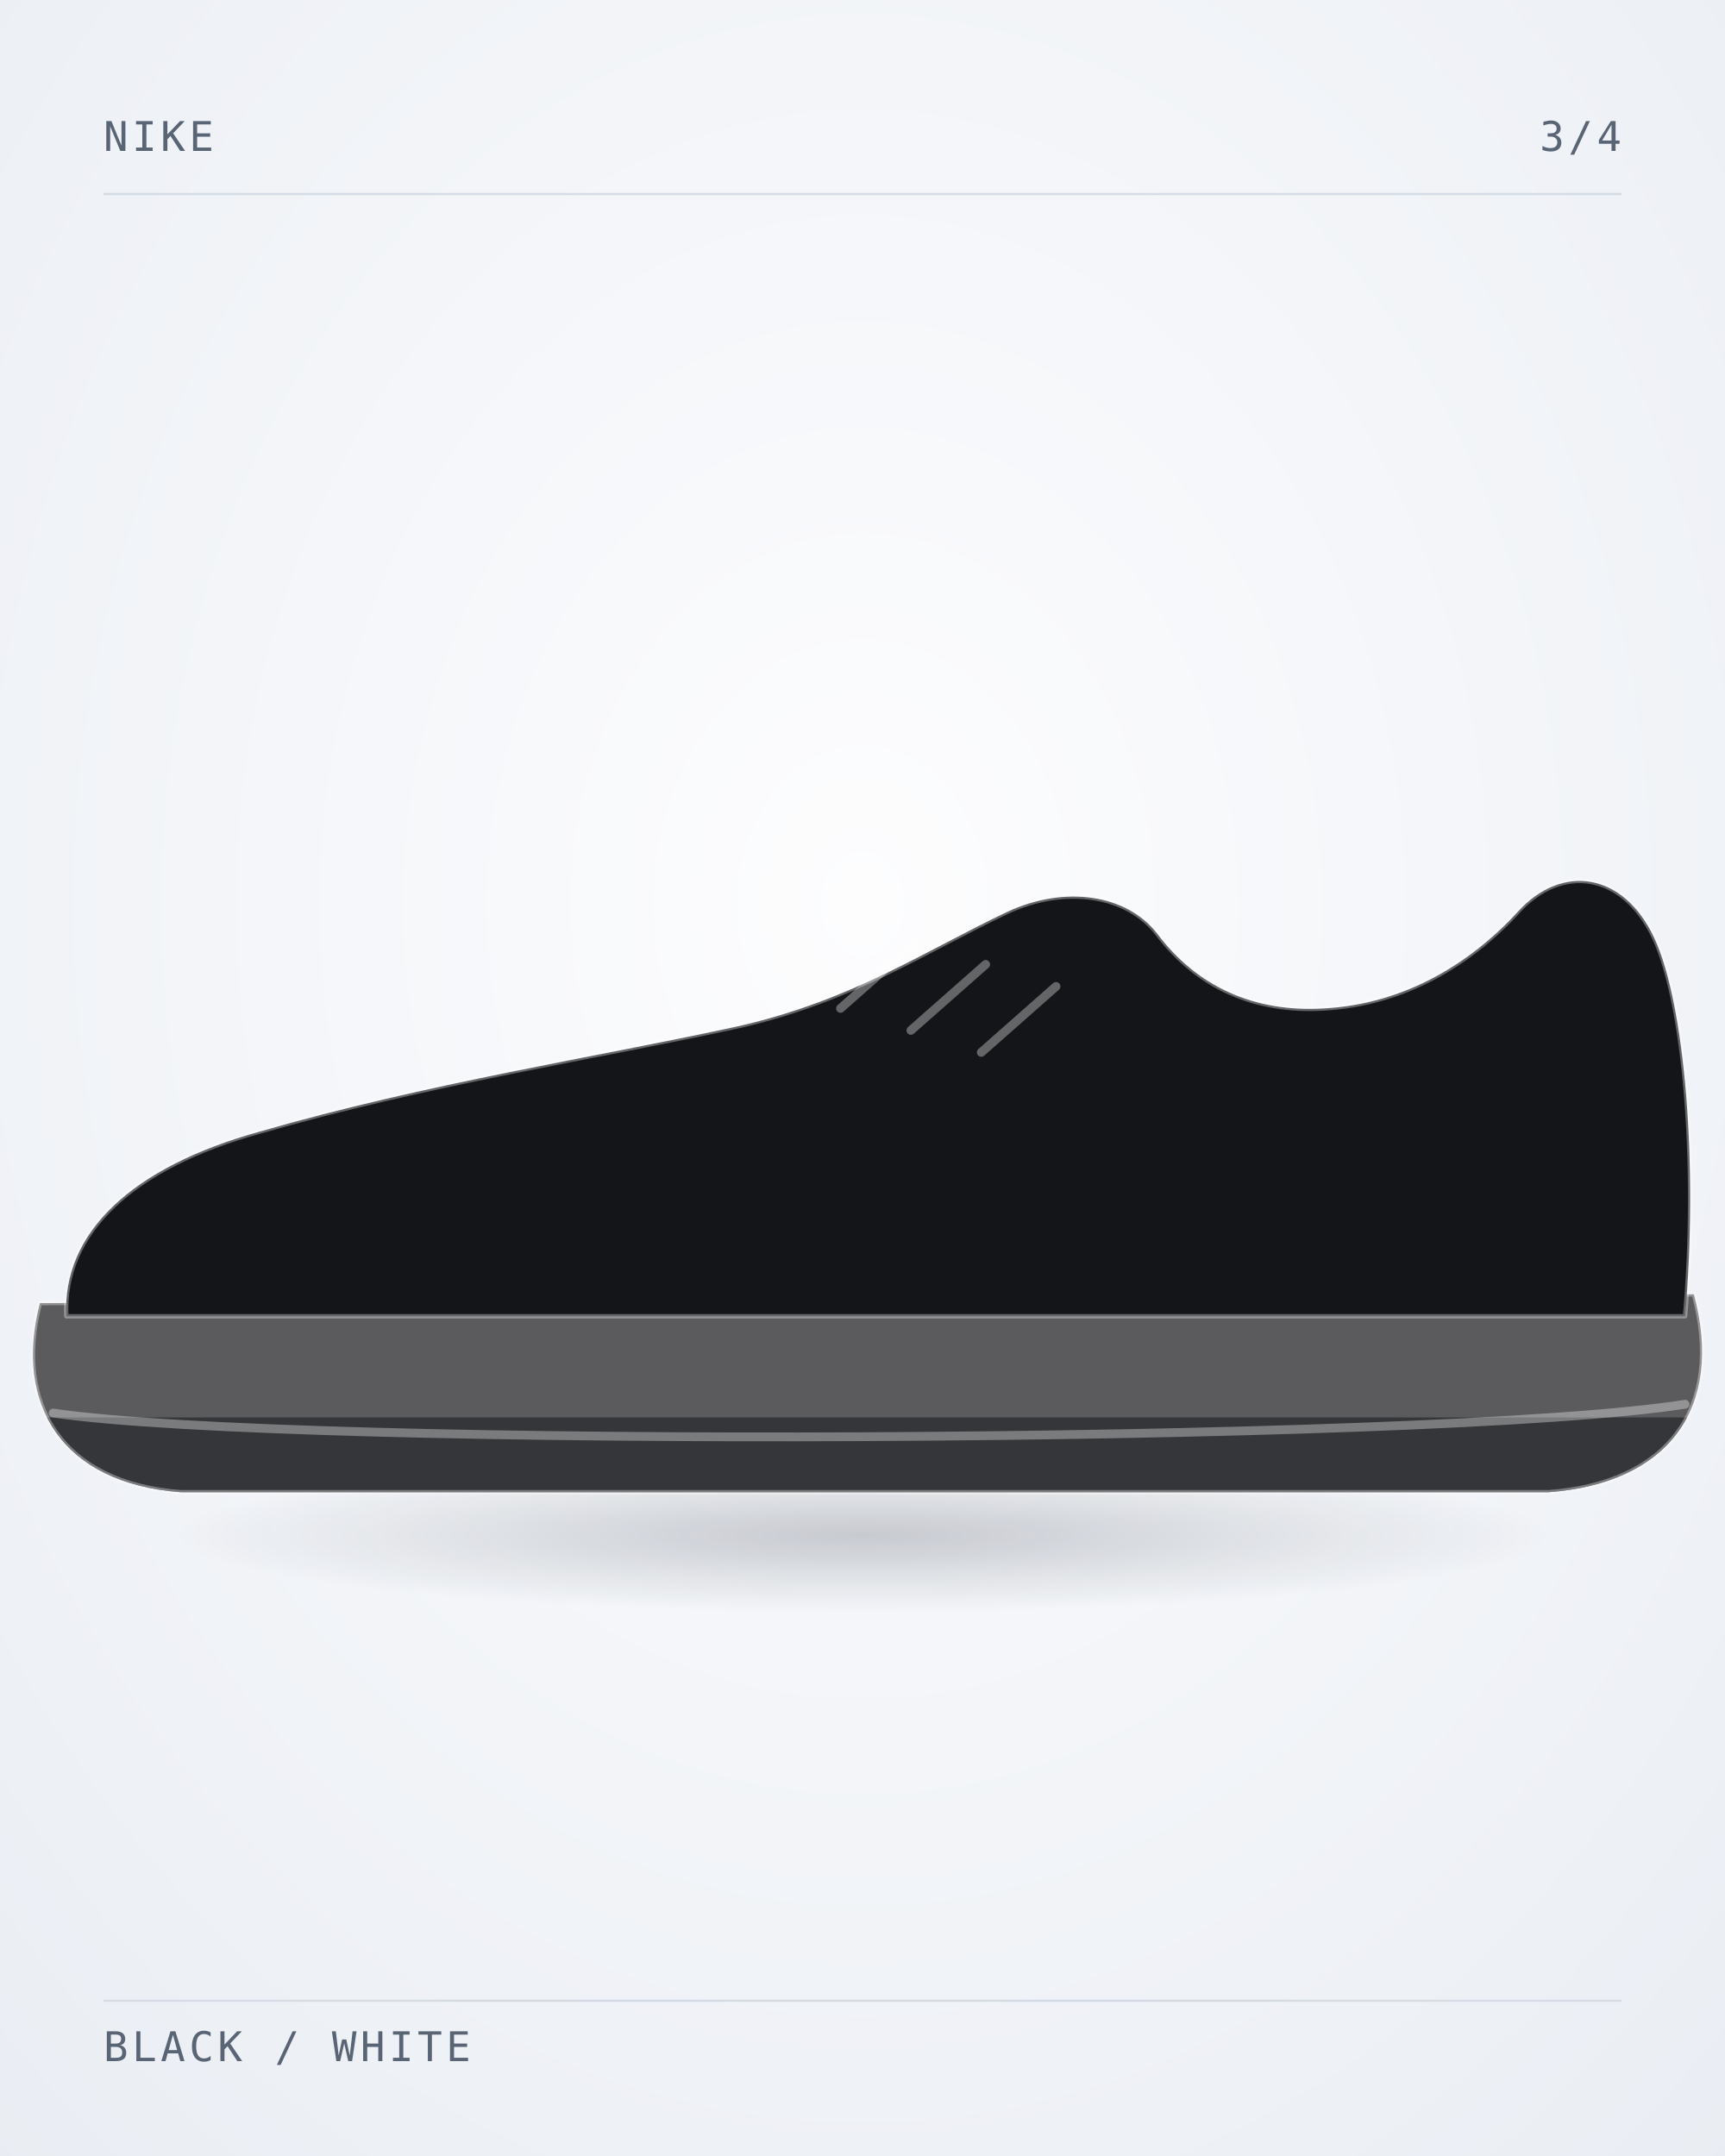
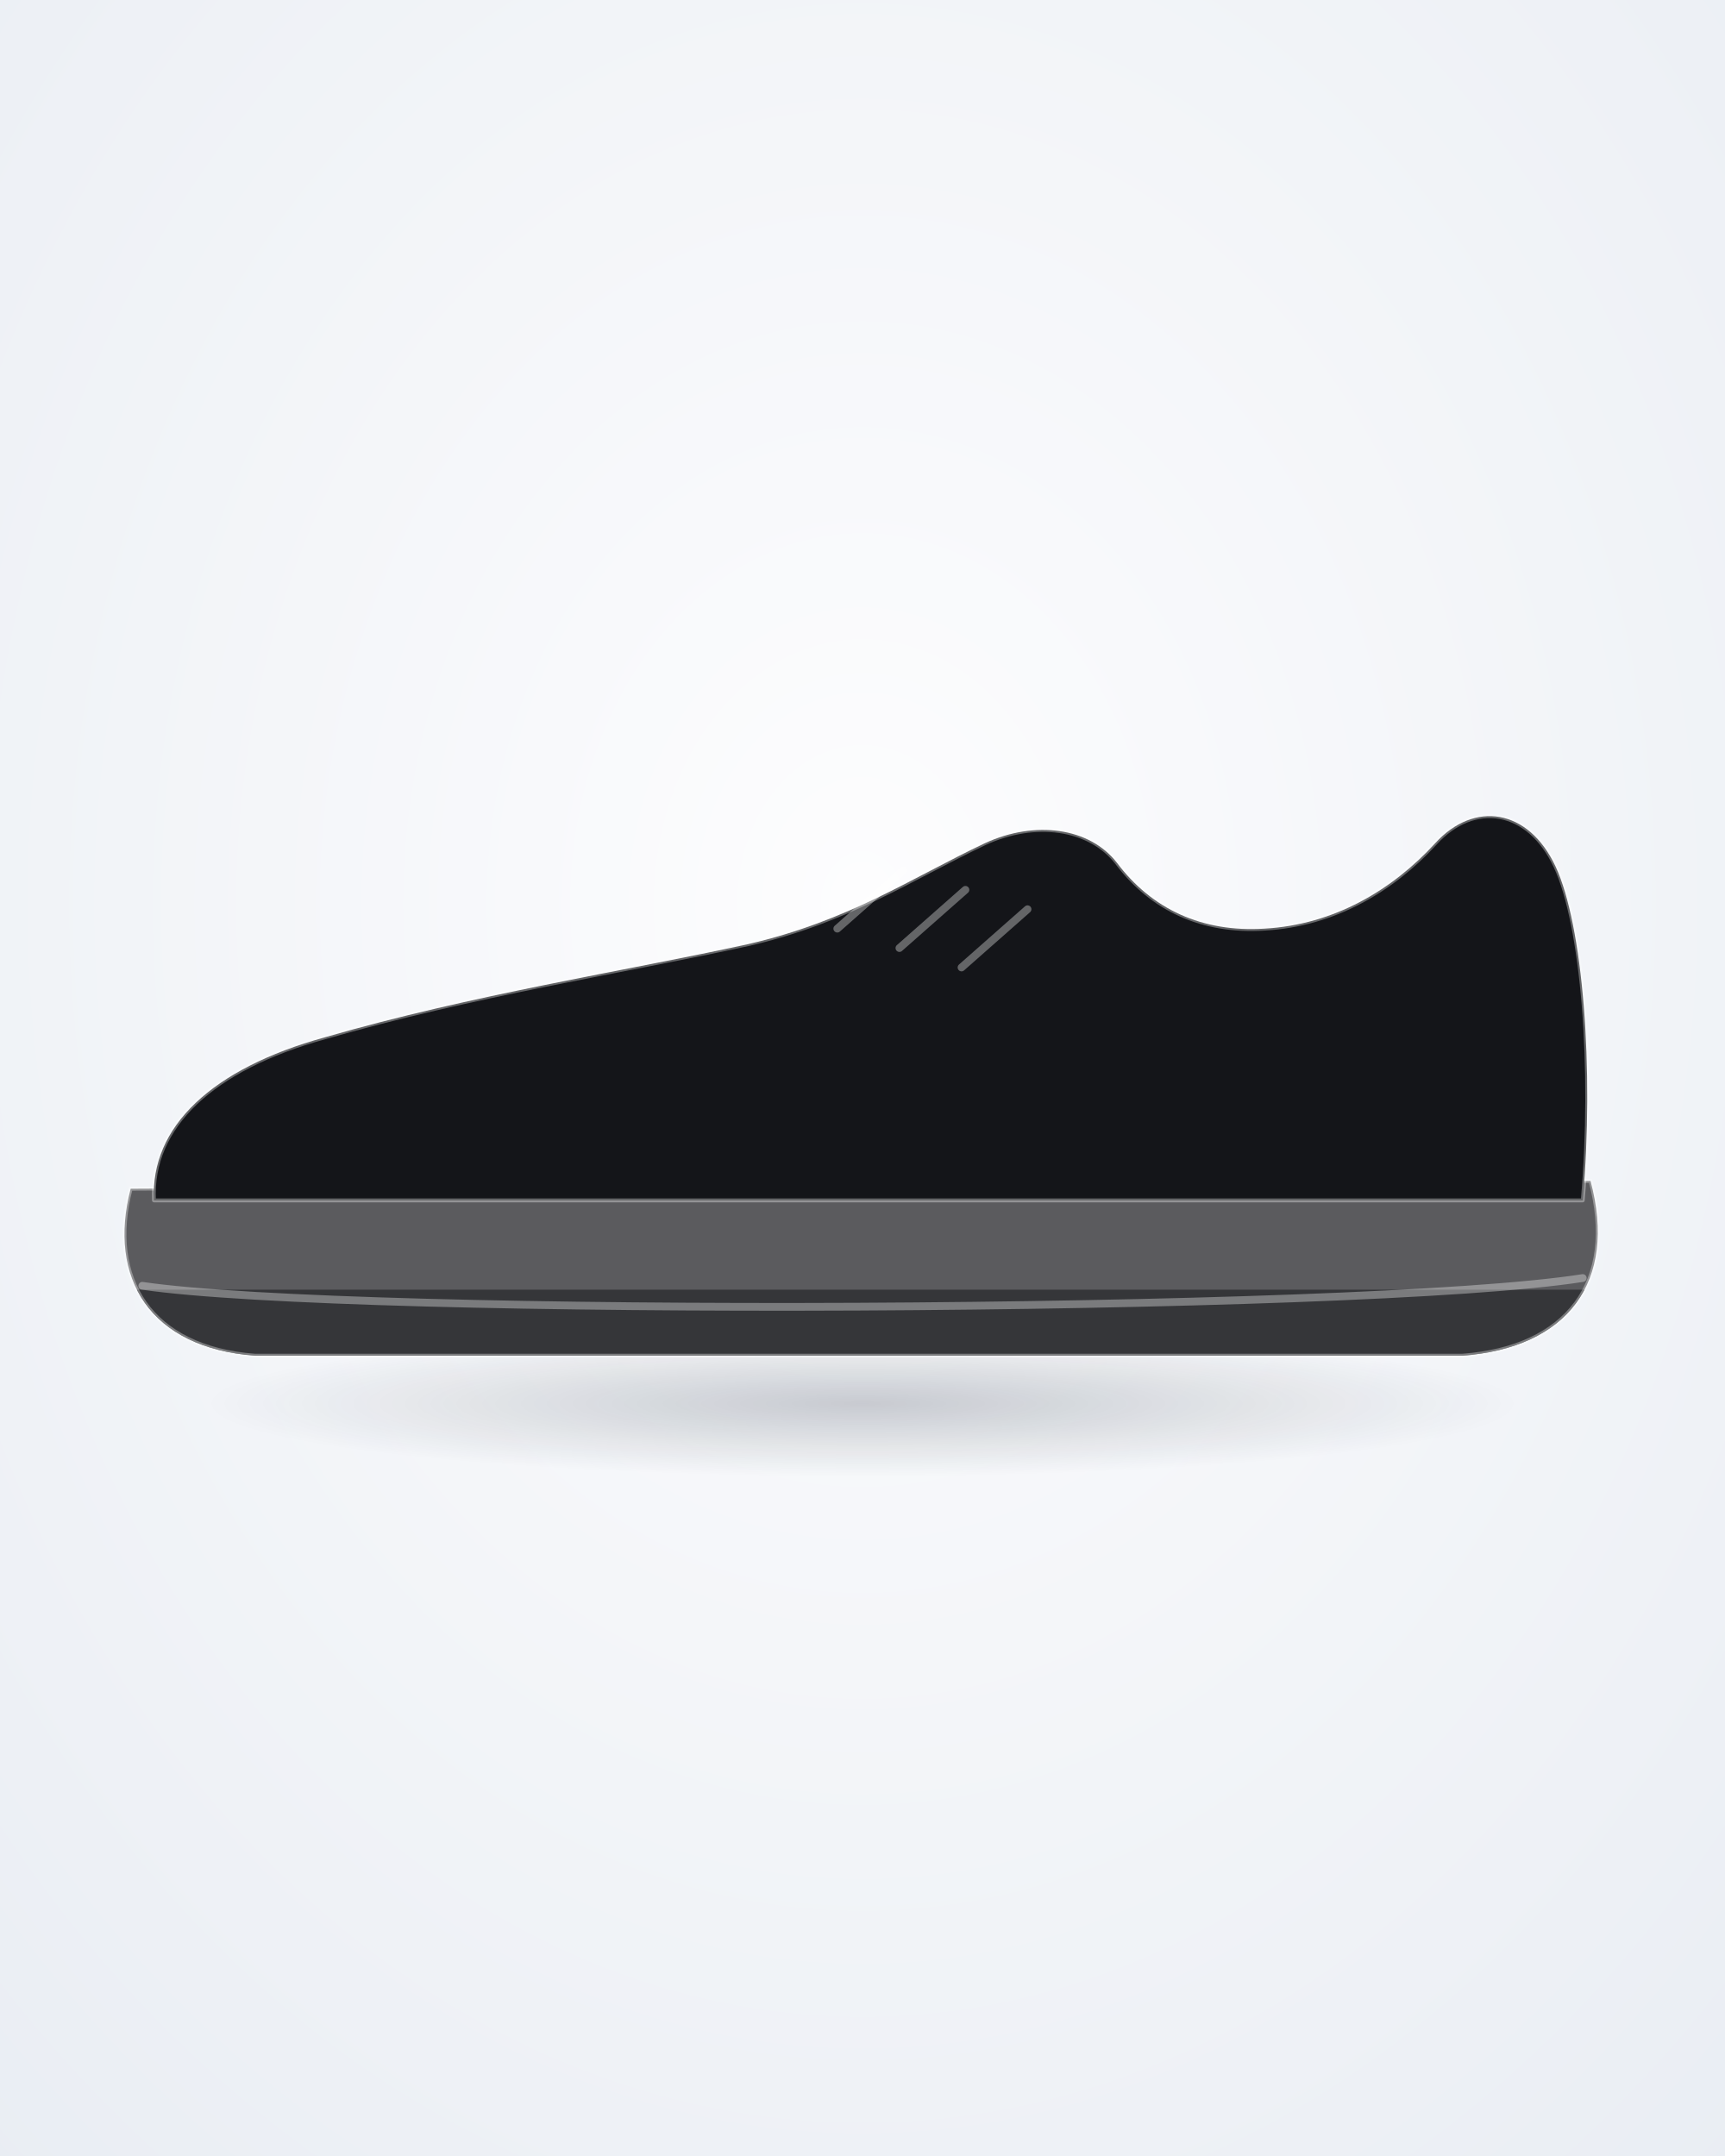
<svg xmlns="http://www.w3.org/2000/svg" viewBox="0 0 800 1000" width="800" height="1000" role="img">
  <defs>
    <radialGradient id="bg" cx="0.5" cy="0.42" r="0.78">
      <stop offset="0" stop-color="#fdfdfe" />
      <stop offset="1" stop-color="#e9edf3" />
    </radialGradient>
    <radialGradient id="contact" cx="0.5" cy="0.5" r="0.5">
      <stop offset="0" stop-color="#0a1526" stop-opacity="0.20" />
      <stop offset="1" stop-color="#0a1526" stop-opacity="0" />
    </radialGradient>
  </defs>
  <rect width="800" height="1000" fill="url(#bg)" />
-   <ellipse cx="400" cy="712" rx="322" ry="36" fill="url(#contact)" />
-   <g transform="translate(12.4 380.0) scale(1.02)">
+   <ellipse cx="400" cy="651" rx="305" ry="34" fill="url(#contact)" />
+   <g transform="translate(55.2 353.3) scale(0.9003)">
    <defs>
      <clipPath id="sole-nikepegasus41mens">
        <path d="M6 220 L758 216 C772 268 746 302 692 306 L70 306 C16 302 -6 266 6 220 Z" />
      </clipPath>
    </defs>
    <path d="M6 220 L758 216 C772 268 746 302 692 306 L70 306 C16 302 -6 266 6 220 Z" fill="#5b5b5e" />
    <rect x="-40" y="272" width="840" height="80" fill="#353639" clip-path="url(#sole-nikepegasus41mens)" />
    <path d="M6 220 L758 216 C772 268 746 302 692 306 L70 306 C16 302 -6 266 6 220 Z" fill="none" stroke="rgba(255,255,255,0.34)" stroke-width="2" />
    <path d="M18 226 C16 188 48 158 106 142 C182 120 260 108 324 94 C376 82 408 60 446 42 C472 30 500 34 514 52 C532 76 558 88 590 86 C626 84 656 66 678 42 C698 20 726 24 740 54 C754 84 760 158 754 226 Z" fill="#141519" stroke="rgba(255,255,255,0.34)" stroke-width="2" stroke-linejoin="round" />
    <path d="M370 86 L404 56 M402 96 L436 66 M434 106 L468 76 M12 270 C120 286 640 284 754 266" fill="none" stroke="rgba(255,255,255,0.34)" stroke-width="4" stroke-linecap="round" />
  </g>
-   <g font-family="ui-monospace, SFMono-Regular, Menlo, monospace" font-size="19" letter-spacing="1.8" fill="#596475">
-     <text x="48" y="70">NIKE</text>
-     <text x="752" y="70" text-anchor="end">3/4</text>
-     <text x="48" y="956">BLACK / WHITE</text>
-   </g>
-   <line x1="48" y1="90" x2="752" y2="90" stroke="#d5dce5" stroke-width="1" />
-   <line x1="48" y1="928" x2="752" y2="928" stroke="#d5dce5" stroke-width="1" />
</svg>
